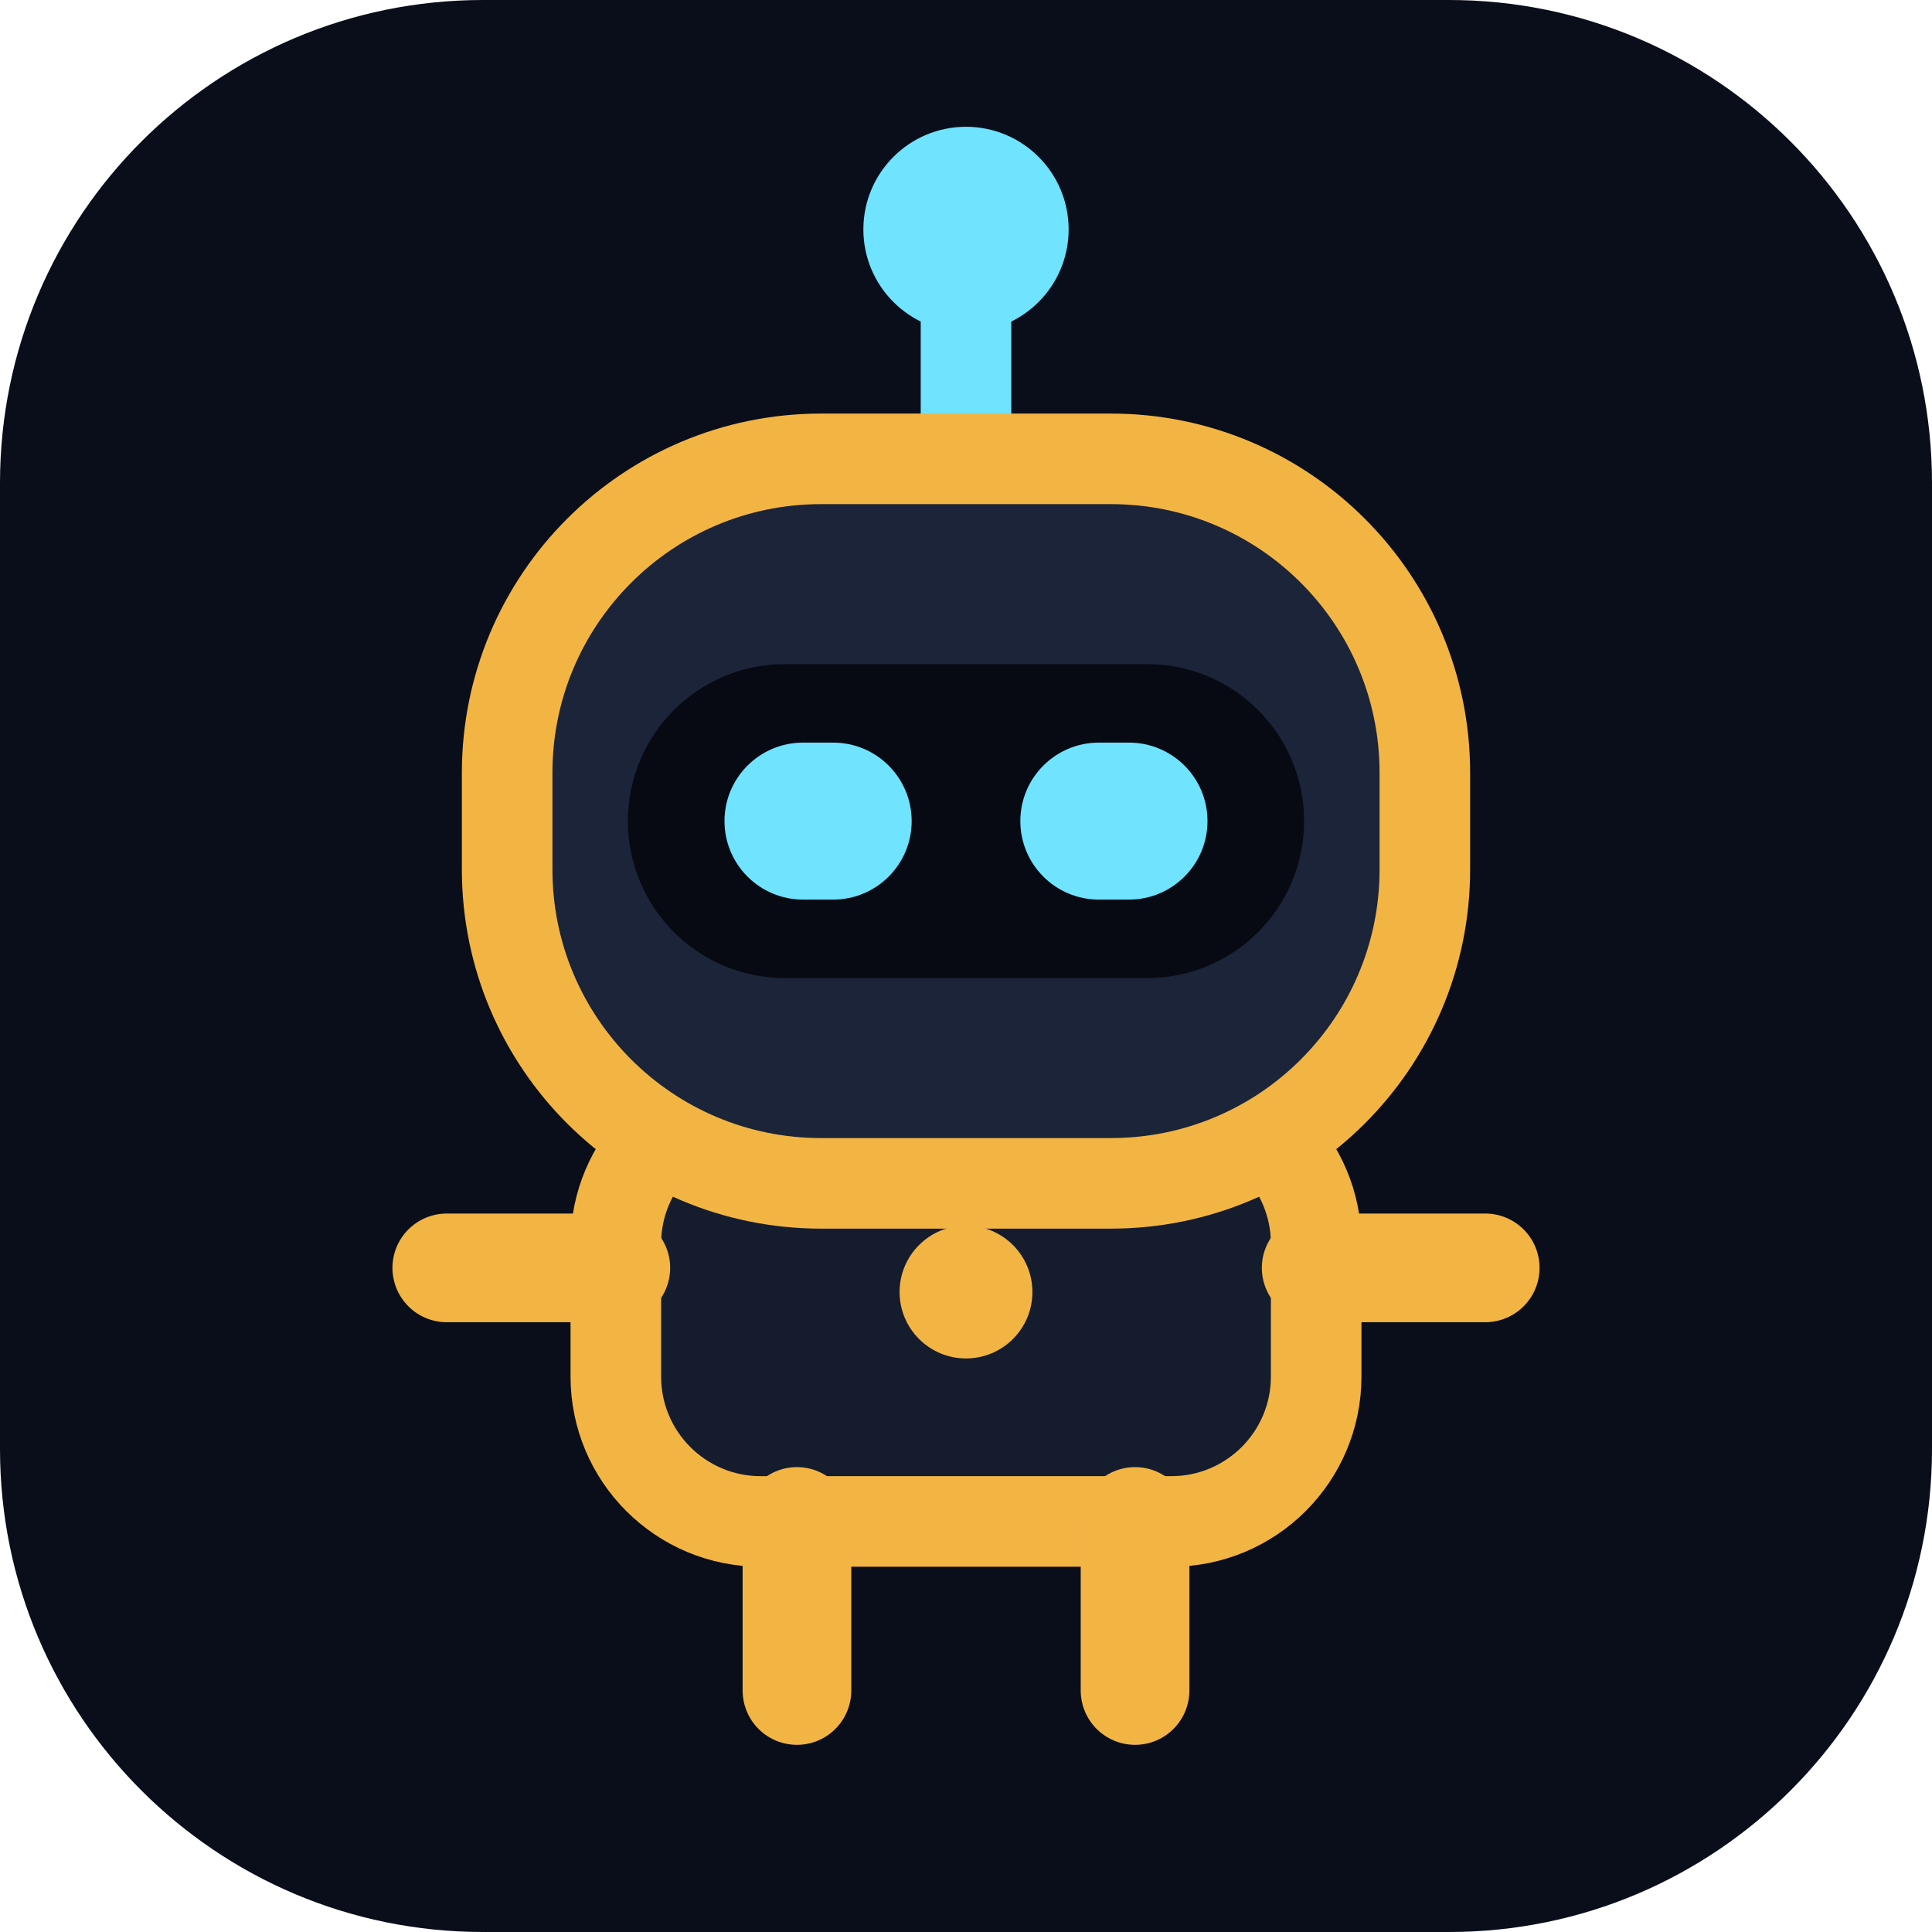
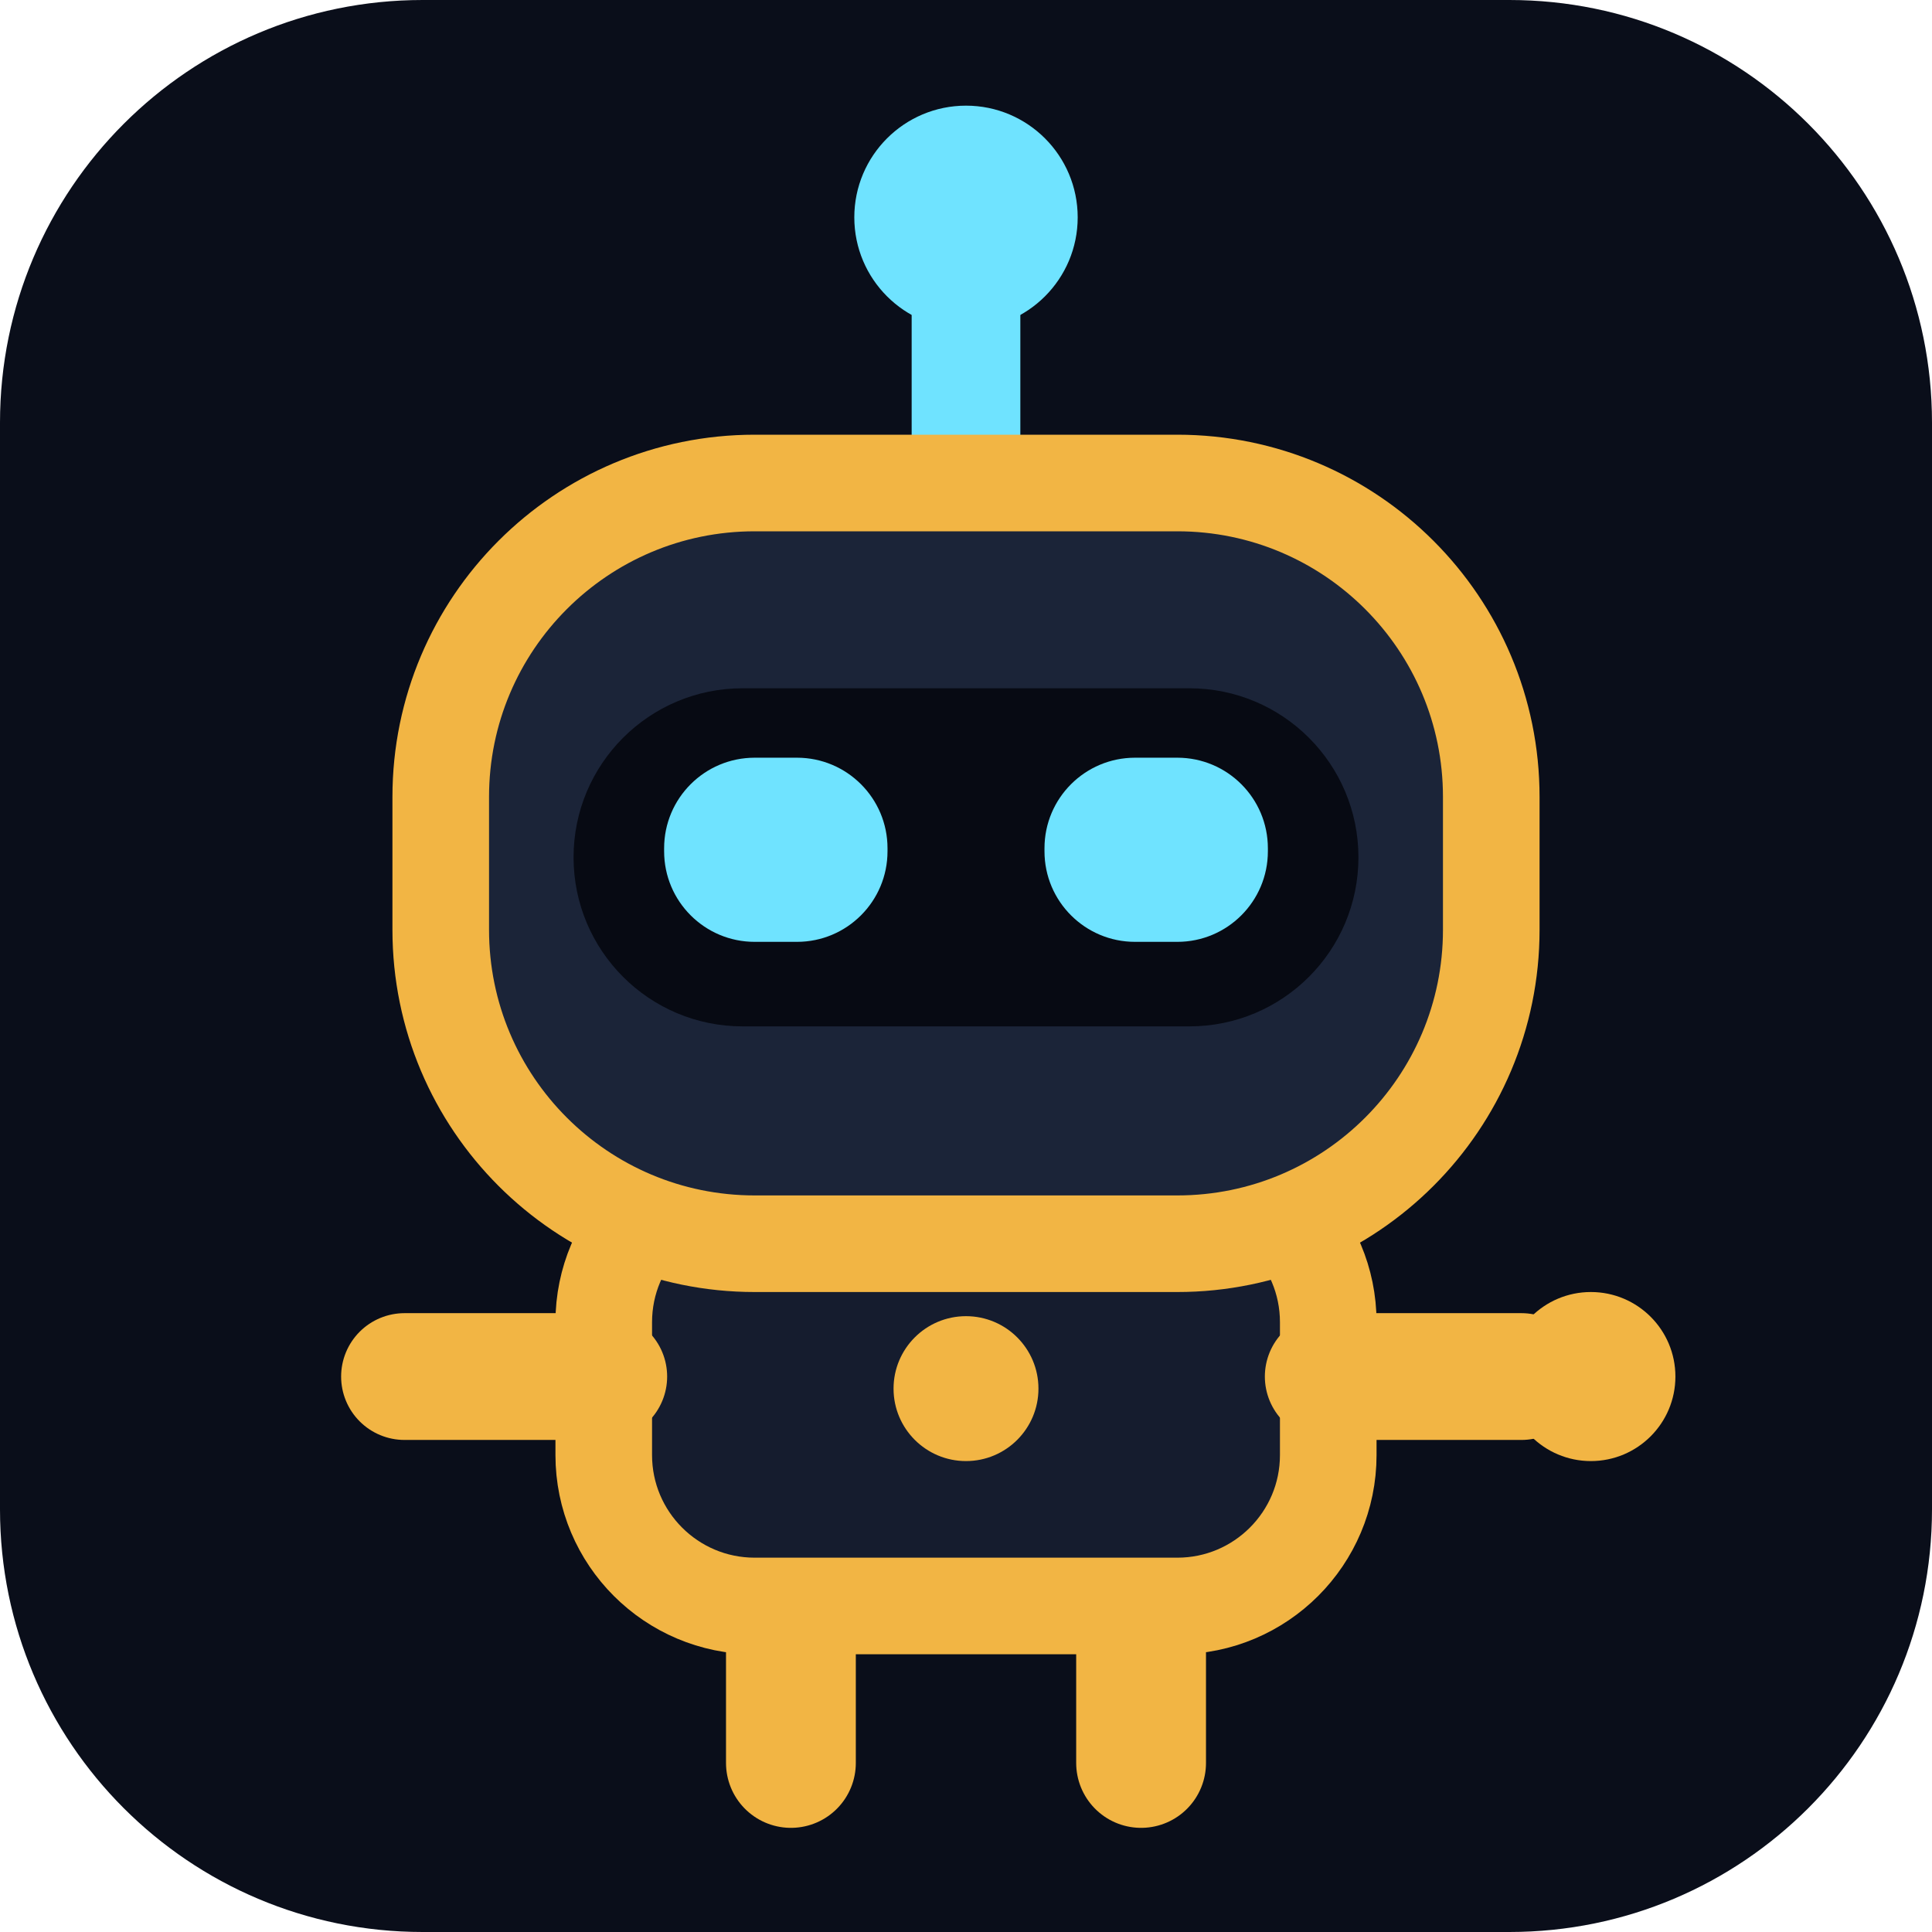
<svg xmlns="http://www.w3.org/2000/svg" viewBox="0 0 32 32" fill="none">
-   <rect width="32" height="32" rx="8" fill="#0a0e1a" />
-   <path d="M16 7.2 V4.6" stroke="#6fe3ff" stroke-width="1.5" stroke-linecap="round" />
-   <circle cx="16" cy="3.8" r="1.7" fill="#6fe3ff" />
-   <rect x="10.2" y="18.2" width="11.6" height="7" rx="2.4" fill="#151c2e" stroke="#f2b544" stroke-width="1.5" />
-   <path d="M10.2 21 H7.4" stroke="#f2b544" stroke-width="1.8" stroke-linecap="round" />
-   <path d="M21.8 21 H24.6" stroke="#f2b544" stroke-width="1.8" stroke-linecap="round" />
-   <circle cx="16" cy="21.4" r="1.1" fill="#f2b544" />
-   <path d="M13.2 25.2 V28" stroke="#f2b544" stroke-width="1.8" stroke-linecap="round" />
-   <path d="M18.8 25.2 V28" stroke="#f2b544" stroke-width="1.8" stroke-linecap="round" />
-   <rect x="8.4" y="7.6" width="15.2" height="12" rx="5.2" fill="#1b2438" stroke="#f2b544" stroke-width="1.5" />
-   <rect x="10.4" y="11" width="11.2" height="5.2" rx="2.6" fill="#070a13" />
-   <rect x="12" y="12.3" width="3.1" height="2.6" rx="1.3" fill="#6fe3ff" />
-   <rect x="16.9" y="12.3" width="3.1" height="2.6" rx="1.3" fill="#6fe3ff" />
+   <rect width="32" height="32" rx="7" fill="#0a0e1a" />
+   <path d="M16 8.5V4.7" stroke="#6fe3ff" stroke-width="1.8" stroke-linecap="round" />
+   <circle cx="16" cy="3.6" r="1.85" fill="#6fe3ff" />
+   <path d="M13.1 26.1V29.2" stroke="#f2b544" stroke-width="2.15" stroke-linecap="round" />
+   <path d="M18.9 26.1V29.2" stroke="#f2b544" stroke-width="2.15" stroke-linecap="round" />
+   <rect x="10" y="19.4" width="12" height="7.2" rx="2.5" fill="#151c2e" stroke="#f2b544" stroke-width="1.6" />
+   <path d="M10 22.8H6.7" stroke="#f2b544" stroke-width="2.1" stroke-linecap="round" />
+   <path d="M22 22.8H25.2" stroke="#f2b544" stroke-width="2.1" stroke-linecap="round" />
+   <circle cx="26.35" cy="22.8" r="1.4" fill="#f2b544" />
+   <circle cx="16" cy="23" r="1.2" fill="#f2b544" />
+   <rect x="7.3" y="8" width="17.4" height="12.6" rx="5.2" fill="#1b2438" stroke="#f2b544" stroke-width="1.6" />
+   <rect x="9.5" y="11.4" width="13" height="5.6" rx="2.8" fill="#070a13" />
+   <rect x="11" y="12.55" width="3.7" height="3.05" rx="1.5" fill="#6fe3ff" />
+   <rect x="17.3" y="12.55" width="3.7" height="3.05" rx="1.5" fill="#6fe3ff" />
</svg>
